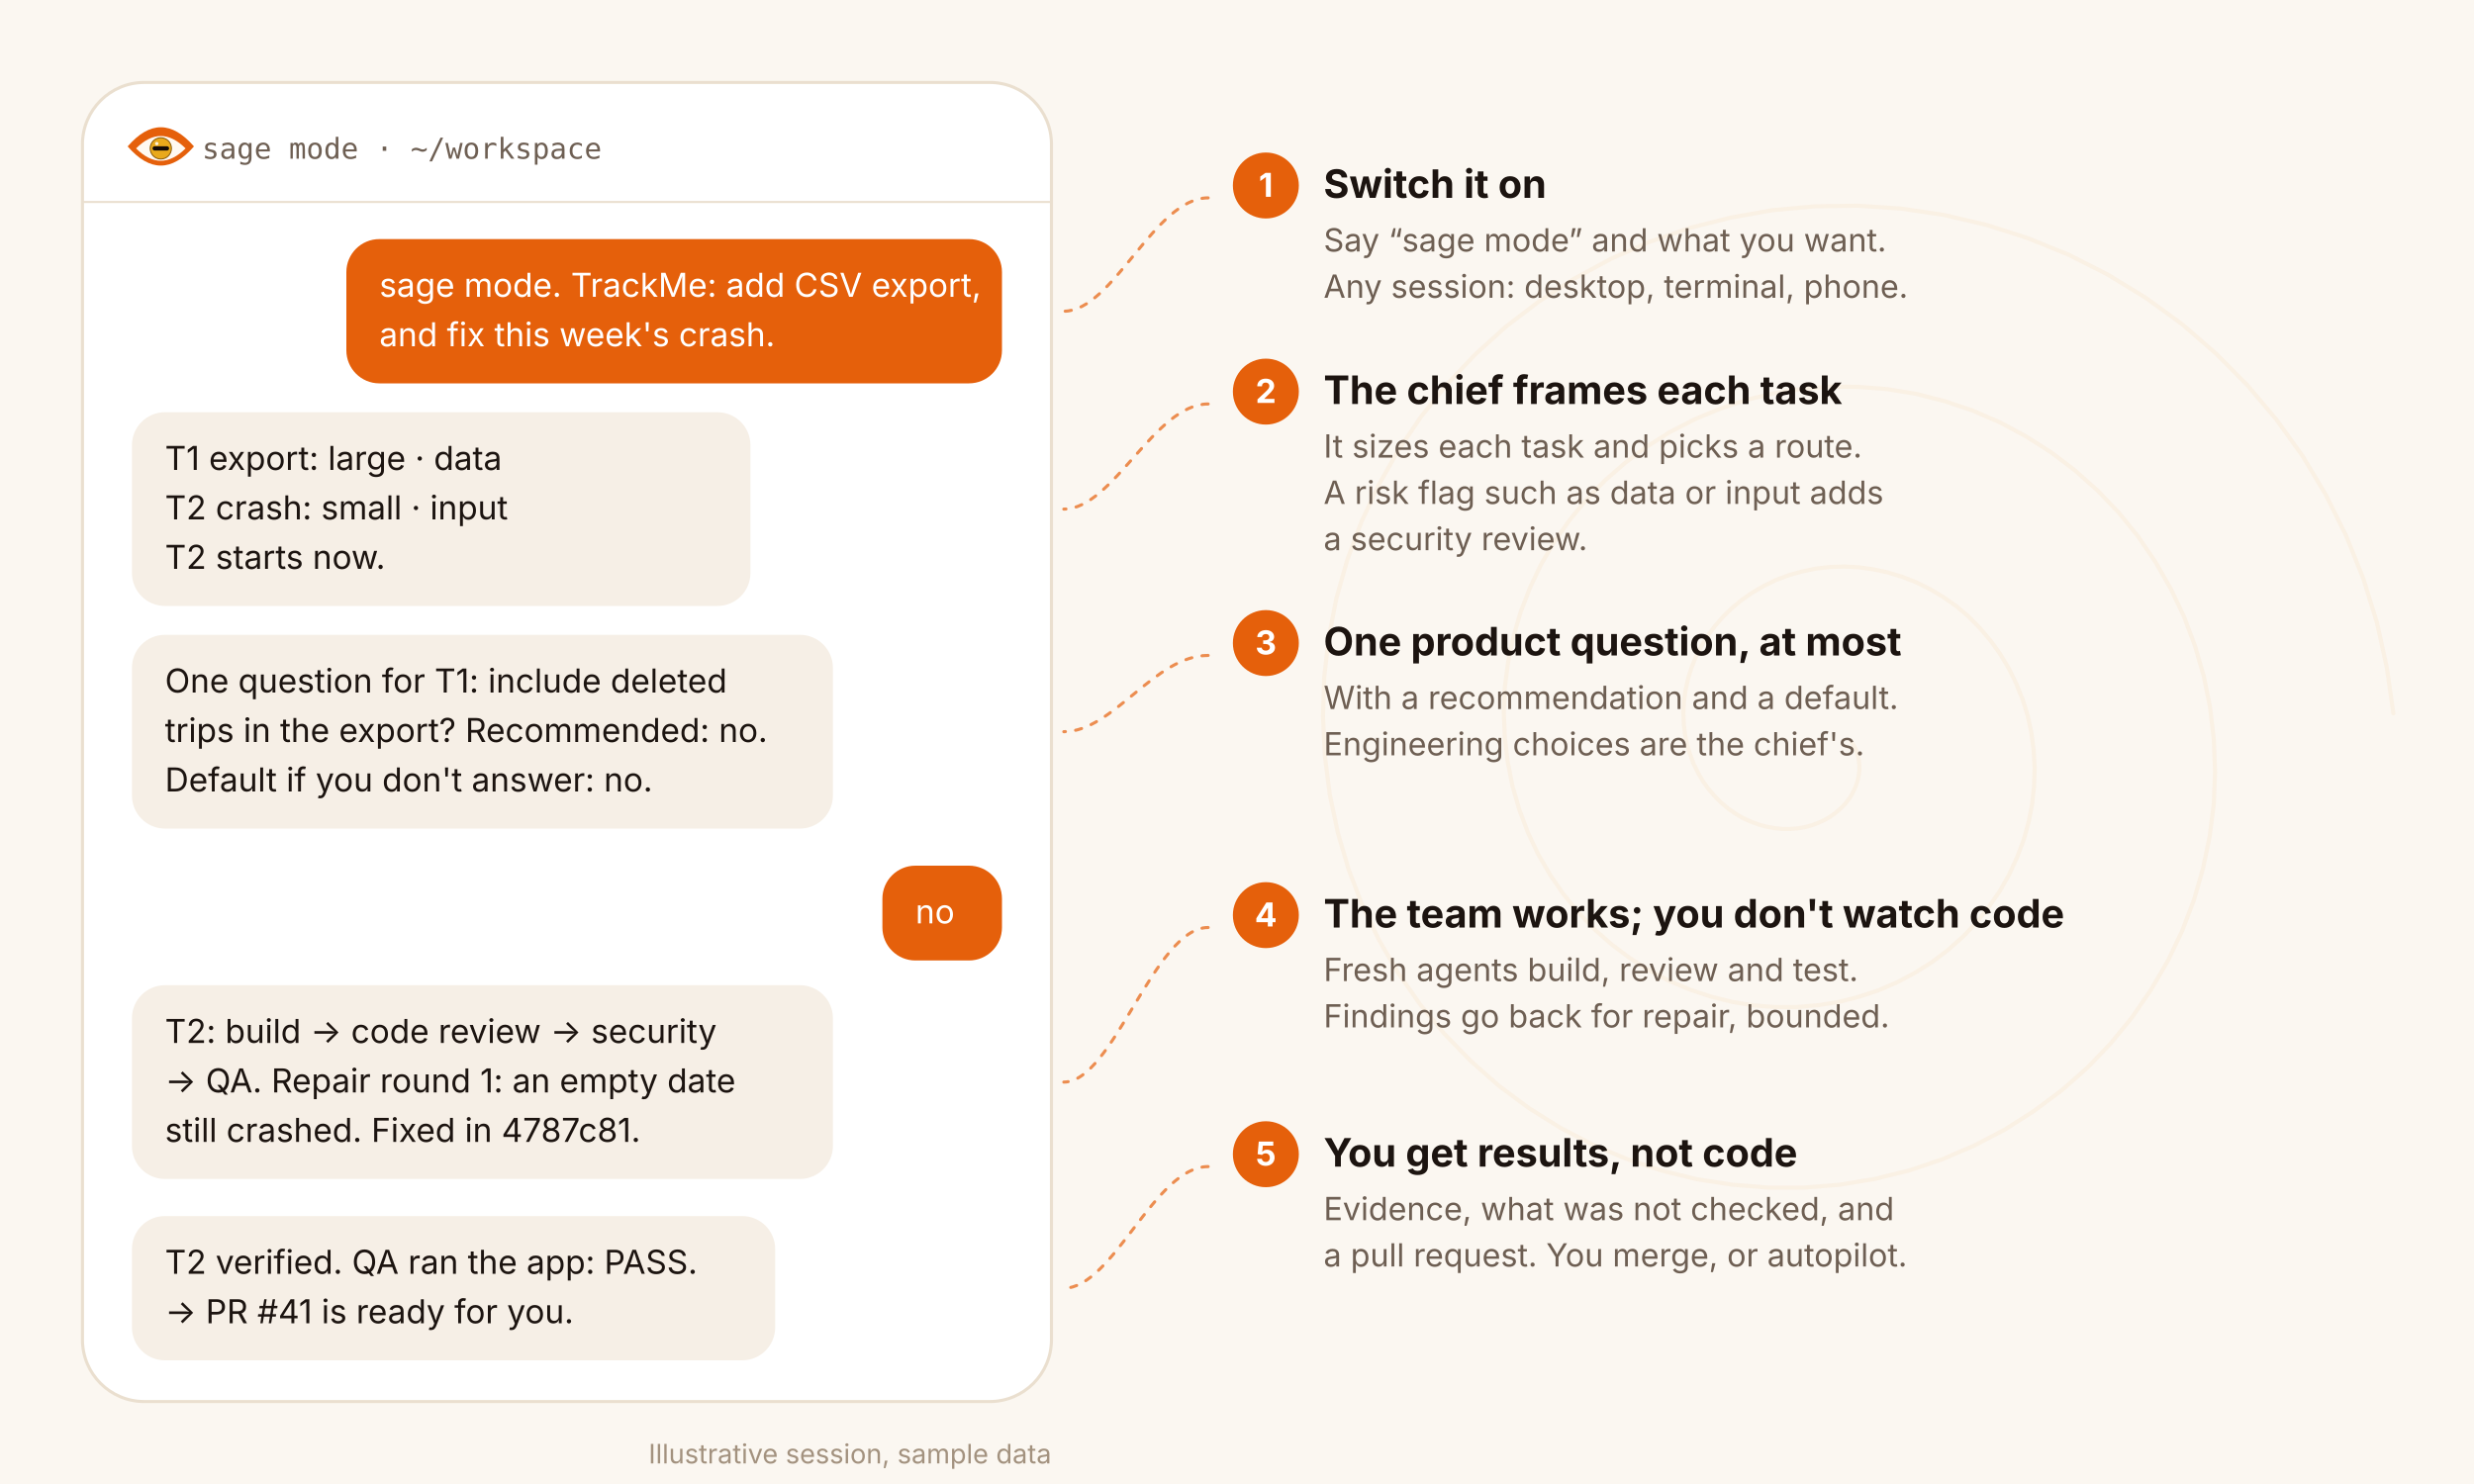
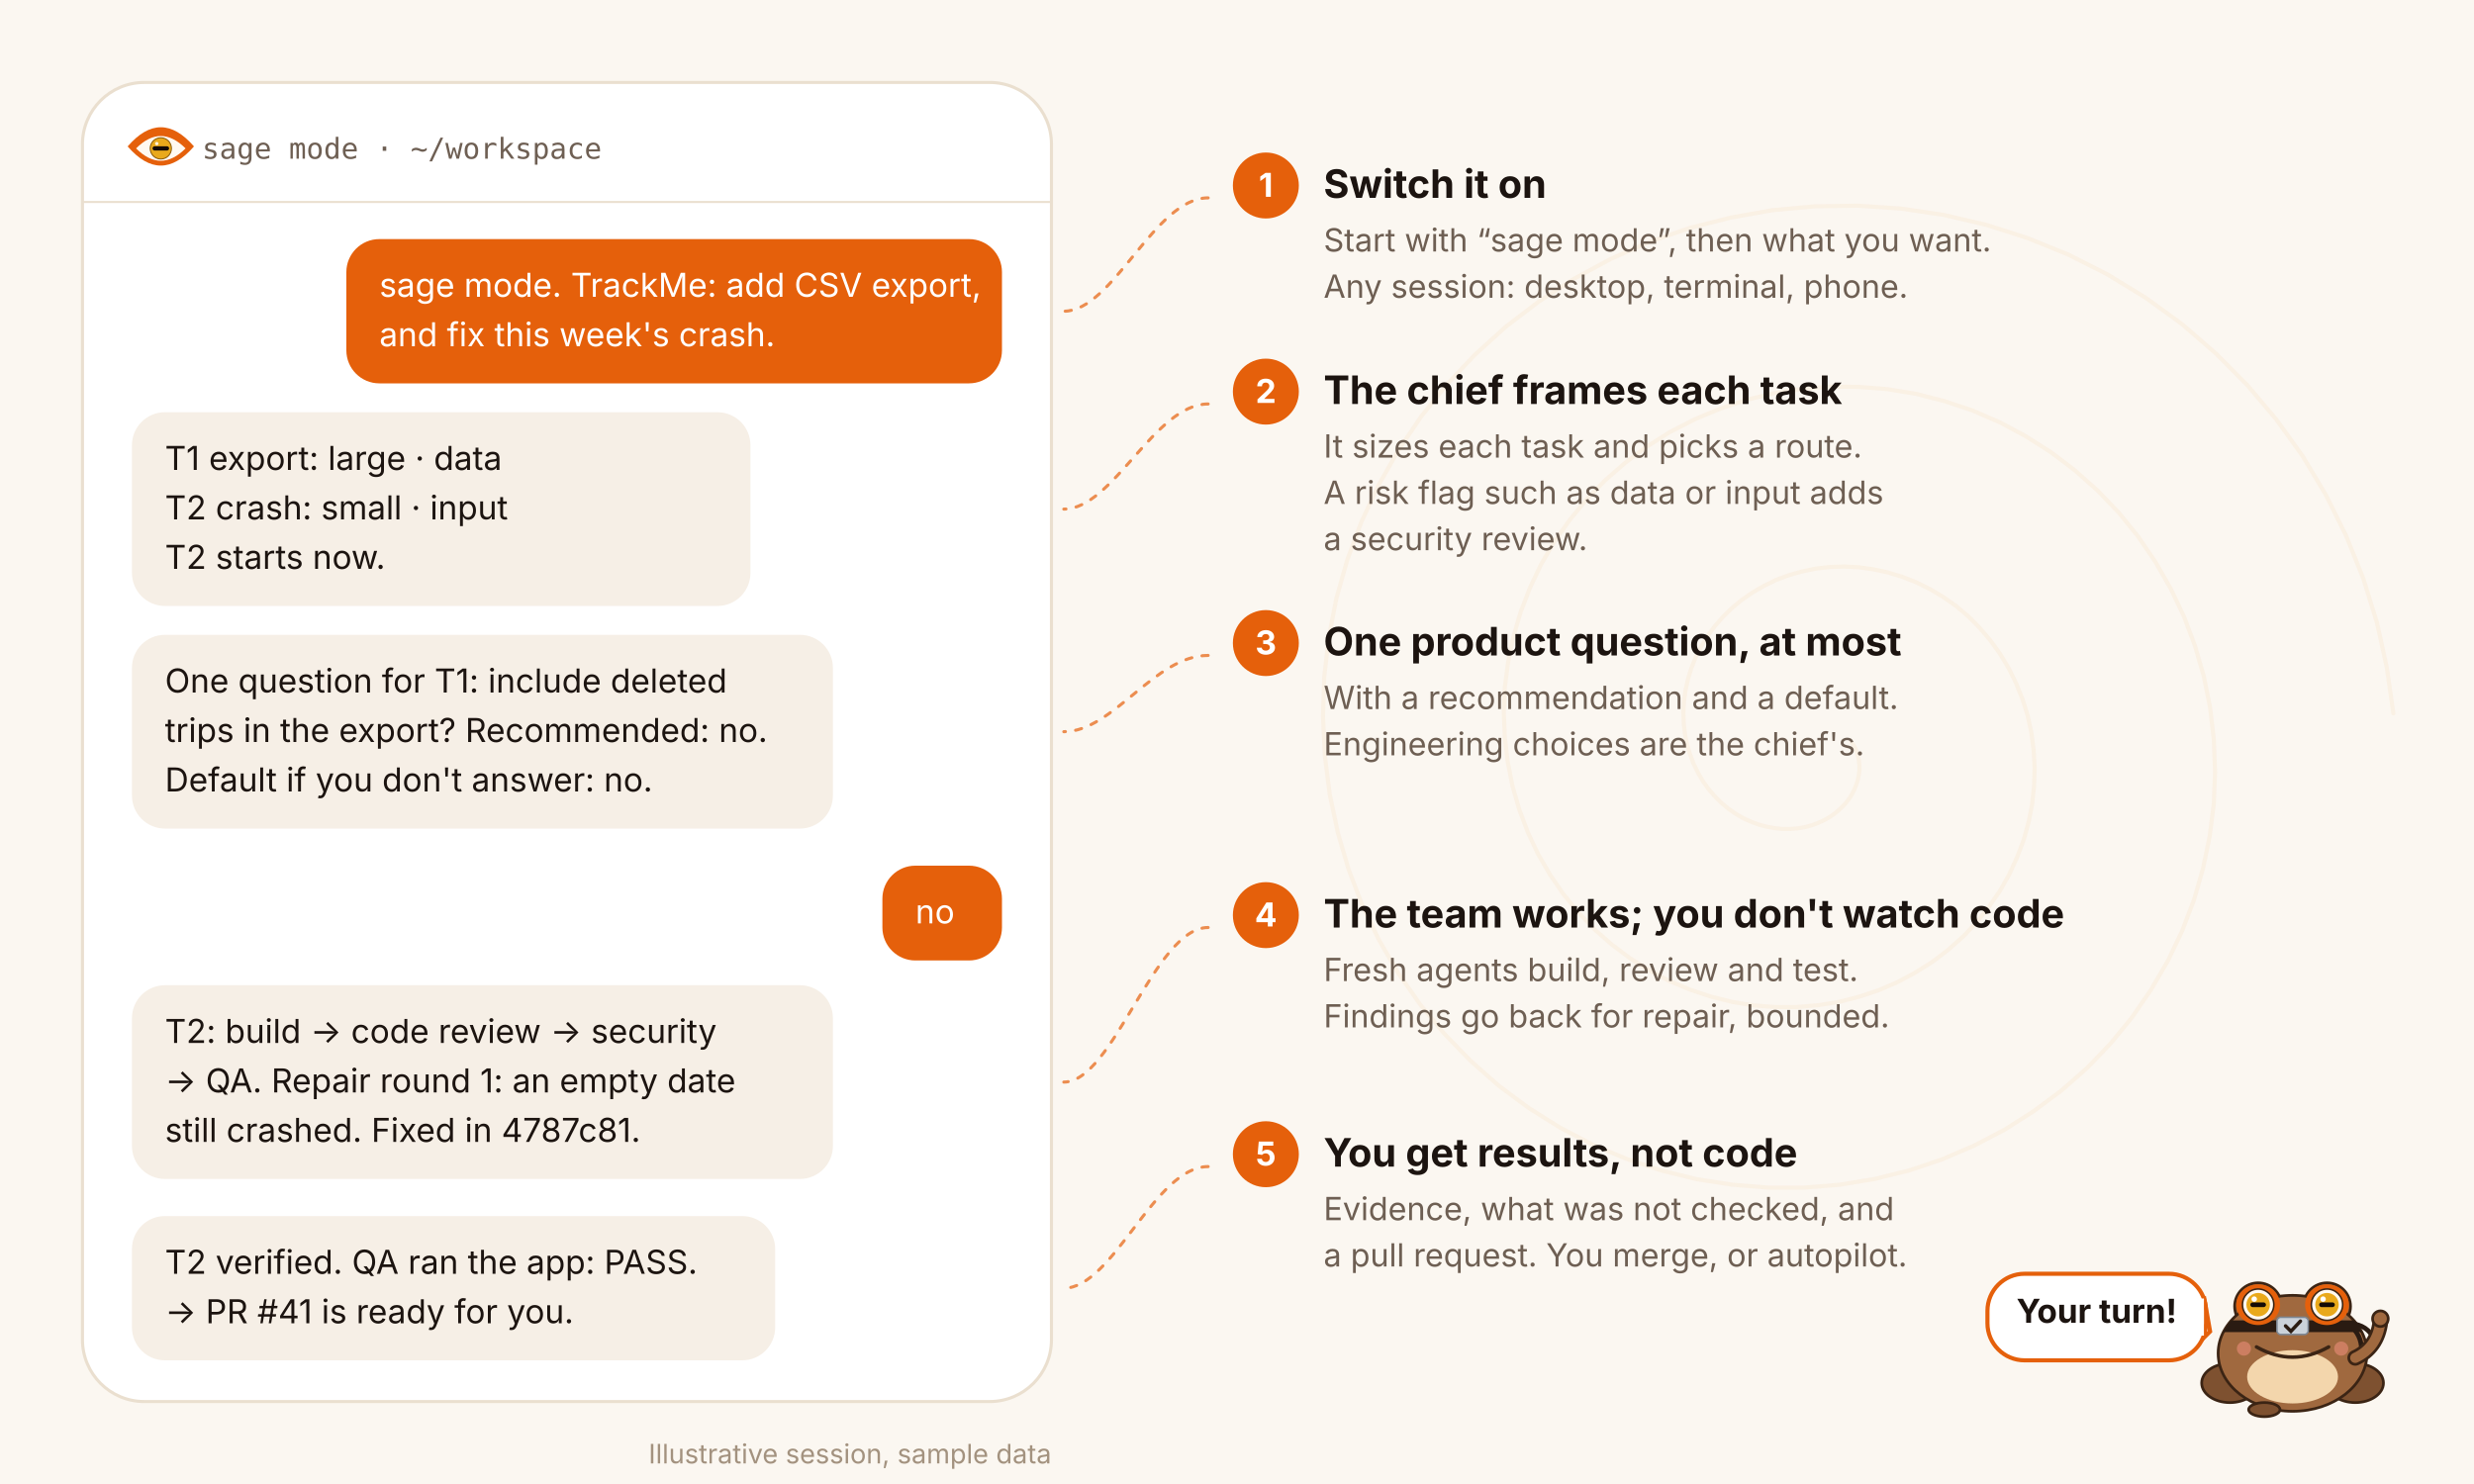
<svg xmlns="http://www.w3.org/2000/svg" viewBox="0 0 1200 720" width="1200" height="720" role="img" aria-label="Learn sage in five minutes: an illustrative session with numbered notes. 1, switch it on. 2, the chief frames each task. 3, one product question at most. 4, the team works. 5, you get results and a pull request.">
  <defs>
    <marker id="arrow" viewBox="0 0 10 10" refX="8" refY="5" markerWidth="7" markerHeight="7" orient="auto-start-reverse">
      <path d="M0 0 L10 5 L0 10 z" fill="#6E5F53" />
    </marker>
    <marker id="arrow-accent" viewBox="0 0 10 10" refX="8" refY="5" markerWidth="7" markerHeight="7" orient="auto-start-reverse">
      <path d="M0 0 L10 5 L0 10 z" fill="#E5600B" />
    </marker>
    <marker id="arrow-bad" viewBox="0 0 10 10" refX="8" refY="5" markerWidth="7" markerHeight="7" orient="auto-start-reverse">
      <path d="M0 0 L10 5 L0 10 z" fill="#C2412D" />
    </marker>
  </defs>
  <rect width="1200" height="720" fill="#FBF7F1" />
  <path d="M898.0 360.0 L 899.1 361.5 L 900.0 363.2 L 900.7 365.1 L 901.3 367.1 L 901.7 369.2 L 901.9 371.4 L 901.9 373.7 L 901.6 376.1 L 901.1 378.5 L 900.3 380.9 L 899.3 383.4 L 898.0 385.8 L 896.5 388.1 L 894.7 390.3 L 892.6 392.4 L 890.3 394.4 L 887.8 396.2 L 885.0 397.8 L 882.0 399.2 L 878.8 400.4 L 875.5 401.3 L 872.0 401.9 L 868.4 402.2 L 864.6 402.2 L 860.9 401.8 L 857.0 401.1 L 853.2 400.1 L 849.4 398.7 L 845.6 397.0 L 842.0 394.9 L 838.4 392.4 L 835.0 389.6 L 831.8 386.4 L 828.8 382.9 L 826.1 379.2 L 823.7 375.1 L 821.5 370.7 L 819.8 366.1 L 818.3 361.3 L 817.3 356.3 L 816.7 351.2 L 816.5 345.9 L 816.8 340.5 L 817.5 335.1 L 818.7 329.7 L 820.3 324.4 L 822.4 319.0 L 825.0 313.9 L 828.1 308.8 L 831.6 304.0 L 835.6 299.4 L 840.0 295.1 L 844.8 291.1 L 850.0 287.5 L 855.5 284.3 L 861.4 281.4 L 867.6 279.1 L 874.0 277.3 L 880.6 275.9 L 887.5 275.1 L 894.4 274.9 L 901.4 275.2 L 908.5 276.2 L 915.6 277.7 L 922.5 279.8 L 929.4 282.5 L 936.1 285.8 L 942.6 289.7 L 948.9 294.1 L 954.8 299.1 L 960.3 304.7 L 965.4 310.7 L 970.1 317.2 L 974.3 324.2 L 977.9 331.5 L 981.0 339.2 L 983.5 347.2 L 985.3 355.5 L 986.4 363.9 L 986.9 372.5 L 986.6 381.3 L 985.7 390.0 L 984.0 398.8 L 981.6 407.4 L 978.4 415.9 L 974.6 424.2 L 970.0 432.3 L 964.7 440.0 L 958.8 447.4 L 952.3 454.3 L 945.1 460.7 L 937.4 466.6 L 929.1 471.8 L 920.4 476.5 L 911.3 480.4 L 901.7 483.6 L 891.9 486.1 L 881.8 487.7 L 871.5 488.6 L 861.1 488.6 L 850.6 487.8 L 840.2 486.1 L 829.8 483.5 L 819.6 480.1 L 809.6 475.9 L 799.9 470.8 L 790.6 464.9 L 781.7 458.2 L 773.3 450.8 L 765.5 442.6 L 758.3 433.8 L 751.8 424.3 L 746.0 414.3 L 741.0 403.7 L 736.9 392.7 L 733.6 381.3 L 731.3 369.6 L 729.9 357.7 L 729.4 345.6 L 729.9 333.4 L 731.5 321.2 L 734.0 309.1 L 737.5 297.2 L 742.0 285.4 L 747.4 274.0 L 753.8 263.0 L 761.2 252.5 L 769.4 242.5 L 778.4 233.2 L 788.2 224.6 L 798.8 216.7 L 810.0 209.6 L 821.9 203.5 L 834.3 198.3 L 847.1 194.0 L 860.4 190.8 L 873.9 188.7 L 887.7 187.6 L 901.6 187.7 L 915.5 188.8 L 929.4 191.1 L 943.1 194.6 L 956.6 199.1 L 969.8 204.8 L 982.5 211.6 L 994.8 219.4 L 1006.4 228.2 L 1017.4 238.0 L 1027.6 248.6 L 1037.0 260.2 L 1045.4 272.5 L 1052.9 285.6 L 1059.4 299.3 L 1064.7 313.5 L 1069.0 328.3 L 1072.0 343.4 L 1073.8 358.8 L 1074.4 374.3 L 1073.8 390.0 L 1071.8 405.7 L 1068.6 421.2 L 1064.2 436.5 L 1058.5 451.5 L 1051.6 466.0 L 1043.4 480.1 L 1034.2 493.5 L 1023.8 506.2 L 1012.4 518.1 L 1000.0 529.0 L 986.6 539.0 L 972.5 548.0 L 957.6 555.8 L 942.0 562.5 L 925.9 567.9 L 909.3 572.0 L 892.3 574.8 L 875.1 576.2 L 857.7 576.2 L 840.3 574.8 L 822.9 572.1 L 805.8 567.9 L 789.0 562.3 L 772.6 555.4 L 756.7 547.1 L 741.4 537.5 L 726.9 526.7 L 713.3 514.7 L 700.6 501.6 L 688.9 487.4 L 678.3 472.3 L 669.0 456.3 L 660.9 439.5 L 654.2 422.0 L 648.9 404.0 L 645.0 385.5 L 642.6 366.6 L 641.7 347.6 L 642.3 328.4 L 644.5 309.3 L 648.2 290.3 L 653.5 271.6 L 660.3 253.3 L 668.6 235.5 L 678.3 218.4 L 689.4 202.0 L 701.8 186.5 L 715.5 172.0 L 730.4 158.5 L 746.4 146.3 L 763.4 135.3 L 781.3 125.6 L 799.9 117.4 L 819.3 110.7 L 839.3 105.6 L 859.6 102.0 L 880.3 100.1 L 901.2 99.8 L 922.1 101.2 L 942.9 104.3 L 963.5 109.1 L 983.7 115.6 L 1003.4 123.6 L 1022.5 133.3 L 1040.8 144.5 L 1058.3 157.2 L 1074.7 171.4 L 1090.0 186.8 L 1104.1 203.5 L 1116.9 221.3 L 1128.2 240.2 L 1138.0 260.0 L 1146.3 280.7 L 1152.9 302.0 L 1157.7 323.8 L 1160.9 346.1" fill="none" stroke="#F0A050" stroke-width="2" stroke-linecap="round" opacity="0.08" />
  <rect x="40" y="40" width="470" height="640" rx="30" fill="#FFFFFF" stroke="#EADFCF" stroke-width="1.5" />
  <path d="M61.92 71.04 Q 78 52.44, 94.08 71.04 Q 78 89.64, 61.92 71.04 Z" fill="#E5600B" stroke-width="0" stroke-linecap="round" />
  <path d="M66 72 Q 78 60, 90 72 Q 78 84, 66 72 Z" fill="#FFF9F1" stroke-width="0" stroke-linecap="round" />
  <circle cx="78" cy="72" r="5.16" fill="#E9A91B" stroke="#8A5A06" stroke-width="0.48" />
  <rect x="73.975" y="70.968" width="8.05" height="2.064" rx="1.032" fill="#140B06" />
  <circle cx="76.039" cy="69.678" r="0.826" fill="#FFFFFF" opacity="0.85" />
  <text x="98" y="77" font-family="ui-monospace, SFMono-Regular, Menlo, Consolas, monospace" font-size="14" font-weight="400" fill="#6E5F53" text-anchor="start">
    <tspan x="98" dy="0">sage mode · ~/workspace</tspan>
  </text>
  <path d="M40 98 L 510 98" fill="none" stroke="#EADFCF" stroke-width="1" stroke-linecap="round" />
  <rect x="168" y="116" width="318" height="70" rx="16" fill="#E5600B" />
  <text x="184" y="144" font-family="-apple-system, BlinkMacSystemFont, 'Segoe UI', Inter, Helvetica, Arial, sans-serif" font-size="16" font-weight="400" fill="#FFFFFF" text-anchor="start">
    <tspan x="184" dy="0">sage mode. TrackMe: add CSV export,</tspan>
    <tspan x="184" dy="24">and fix this week's crash.</tspan>
  </text>
  <rect x="64" y="200" width="300" height="94" rx="16" fill="#F6EFE6" />
  <text x="80" y="228" font-family="-apple-system, BlinkMacSystemFont, 'Segoe UI', Inter, Helvetica, Arial, sans-serif" font-size="16" font-weight="400" fill="#1C1410" text-anchor="start">
    <tspan x="80" dy="0">T1 export: large · data</tspan>
    <tspan x="80" dy="24">T2 crash: small · input</tspan>
    <tspan x="80" dy="24">T2 starts now.</tspan>
  </text>
  <rect x="64" y="308" width="340" height="94" rx="16" fill="#F6EFE6" />
  <text x="80" y="336" font-family="-apple-system, BlinkMacSystemFont, 'Segoe UI', Inter, Helvetica, Arial, sans-serif" font-size="16" font-weight="400" fill="#1C1410" text-anchor="start">
    <tspan x="80" dy="0">One question for T1: include deleted</tspan>
    <tspan x="80" dy="24">trips in the export? Recommended: no.</tspan>
    <tspan x="80" dy="24">Default if you don't answer: no.</tspan>
  </text>
  <rect x="428" y="420" width="58" height="46" rx="16" fill="#E5600B" />
  <text x="444" y="448" font-family="-apple-system, BlinkMacSystemFont, 'Segoe UI', Inter, Helvetica, Arial, sans-serif" font-size="16" font-weight="400" fill="#FFFFFF" text-anchor="start">
    <tspan x="444" dy="0">no</tspan>
  </text>
  <rect x="64" y="478" width="340" height="94" rx="16" fill="#F6EFE6" />
  <text x="80" y="506" font-family="-apple-system, BlinkMacSystemFont, 'Segoe UI', Inter, Helvetica, Arial, sans-serif" font-size="16" font-weight="400" fill="#1C1410" text-anchor="start">
    <tspan x="80" dy="0">T2: build → code review → security</tspan>
    <tspan x="80" dy="24">→ QA. Repair round 1: an empty date</tspan>
    <tspan x="80" dy="24">still crashed. Fixed in 4787c81.</tspan>
  </text>
  <rect x="64" y="590" width="312" height="70" rx="16" fill="#F6EFE6" />
  <text x="80" y="618" font-family="-apple-system, BlinkMacSystemFont, 'Segoe UI', Inter, Helvetica, Arial, sans-serif" font-size="16" font-weight="400" fill="#1C1410" text-anchor="start">
    <tspan x="80" dy="0">T2 verified. QA ran the app: PASS.</tspan>
    <tspan x="80" dy="24">→ PR #41 is ready for you.</tspan>
  </text>
  <text x="510" y="710" font-family="-apple-system, BlinkMacSystemFont, 'Segoe UI', Inter, Helvetica, Arial, sans-serif" font-size="13" font-weight="400" fill="#A3927F" text-anchor="end">
    <tspan x="510" dy="0">Illustrative session, sample data</tspan>
  </text>
+   <defs>
+     <clipPath id="toad-body-3">
+       <ellipse cx="1112" cy="656.6" rx="36.1" ry="28.12" />
+     </clipPath>
+   </defs>
+   <ellipse cx="1081.6" cy="671" rx="13.68" ry="9.5" fill="#7E5130" stroke="#3B2414" stroke-width="1.33" />
+   <ellipse cx="1142.4" cy="671" rx="13.68" ry="9.5" fill="#7E5130" stroke="#3B2414" stroke-width="1.33" />
+   <circle cx="1095.3" cy="633.8" r="11.4" fill="#A0693F" stroke="#3B2414" stroke-width="1.33" />
+   <circle cx="1128.7" cy="633.8" r="11.4" fill="#A0693F" stroke="#3B2414" stroke-width="1.33" />
+   <ellipse cx="1112" cy="656.6" rx="36.1" ry="28.12" fill="#A0693F" stroke="#3B2414" stroke-width="1.33" />
+   <ellipse cx="1112" cy="668" rx="22.04" ry="12.92" fill="#F3D6AC" />
+   <g clip-path="url(#toad-body-3)">
+     <rect x="1074" y="640.6" width="76" height="5.7" rx="0" fill="#2A1B12" />
+   </g>
+   <path d="M1140.1 642.1 q 8.36 0.76 11.4 7.6" fill="none" stroke="#2A1B12" stroke-width="2.28" stroke-linecap="round" />
+   <path d="M1140.1 643.3 q 5.32 4.56 5.32 11.4" fill="none" stroke="#2A1B12" stroke-width="2.28" stroke-linecap="round" />
+   <rect x="1104.4" y="639.1" width="15.2" height="8.36" rx="1.9" fill="#CBD2DA" stroke="#7D8794" stroke-width="0.76" />
+   <path d="M1108.6 643.3 L 1111.2 645.9 L 1115.8 641" fill="none" stroke="#2A1B12" stroke-width="1.71" stroke-linecap="round" />
+   <ellipse cx="1095.3" cy="633" rx="10.64" ry="9.88" fill="#E5600B" />
+   <circle cx="1095.3" cy="633" r="7.6" fill="#FFF9F1" stroke="#3B2414" stroke-width="0.76" />
+   <circle cx="1095.3" cy="633" r="5.7" fill="#E9A91B" />
+   <rect x="1091.5" y="631.9" width="7.6" height="2.28" rx="1.14" fill="#140B06" />
+   <circle cx="1093.4" cy="630.3" r="1.33" fill="#FFFFFF" />
+   <ellipse cx="1128.7" cy="633" rx="10.64" ry="9.88" fill="#E5600B" />
+   <circle cx="1128.7" cy="633" r="7.6" fill="#FFF9F1" stroke="#3B2414" stroke-width="0.76" />
+   <circle cx="1128.7" cy="633" r="5.7" fill="#E9A91B" />
+   <rect x="1124.9" y="631.9" width="7.6" height="2.28" rx="1.14" fill="#140B06" />
+   <circle cx="1126.8" cy="630.3" r="1.33" fill="#FFFFFF" />
+   <circle cx="1088.4" cy="654.3" r="3.42" fill="#F0907E" opacity="0.55" />
+   <circle cx="1135.6" cy="654.3" r="3.42" fill="#F0907E" opacity="0.55" />
+   <path d="M1094.5 653.5 Q 1112 663.4 1129.5 653.5" fill="none" stroke="#3B2414" stroke-width="1.71" stroke-linecap="round" />
+   <ellipse cx="1098.3" cy="683.9" rx="7.6" ry="3.42" fill="#7E5130" stroke="#3B2414" stroke-width="1.33" />
+   <path d="M1142.4 658.8 Q 1153 653.9 1154.6 641.4" fill="none" stroke="#3B2414" stroke-width="7.6" stroke-linecap="round" />
+   <path d="M1142.4 658.8 Q 1153 653.9 1154.6 641.4" fill="none" stroke="#A0693F" stroke-width="4.94" stroke-linecap="round" />
+   <circle cx="1154.6" cy="639.8" r="3.8" fill="#A0693F" stroke="#3B2414" stroke-width="1.33" />
+   <path d="M1069 629 L 1072 646 L 1069 649 Z" fill="#FFFFFF" stroke="#E5600B" stroke-width="2" stroke-linecap="round" />
+   <rect x="964" y="618" width="106" height="42" rx="18" fill="#FFFFFF" stroke="#E5600B" stroke-width="2" />
+   <rect x="1066" y="630" width="3" height="18" rx="0" fill="#FFFFFF" />
+   <text x="1017" y="641.8" font-family="-apple-system, BlinkMacSystemFont, 'Segoe UI', Inter, Helvetica, Arial, sans-serif" font-size="16" font-weight="750" fill="#1C1410" text-anchor="middle">
+     <tspan x="1017" dy="0">Your turn!</tspan>
+   </text>
  <path d="M586 96 C 560 96, 540 151, 516 151" fill="none" stroke="#E5600B" stroke-width="1.5" stroke-dasharray="3 5" stroke-linecap="round" opacity="0.7" />
  <circle cx="614" cy="90" r="16" fill="#E5600B" />
  <text x="614" y="95.5" font-family="-apple-system, BlinkMacSystemFont, 'Segoe UI', Inter, Helvetica, Arial, sans-serif" font-size="16" font-weight="750" fill="#FFFFFF" text-anchor="middle">
    <tspan x="614" dy="0">1</tspan>
  </text>
  <text x="642" y="96" font-family="-apple-system, BlinkMacSystemFont, 'Segoe UI', Inter, Helvetica, Arial, sans-serif" font-size="19" font-weight="700" fill="#1C1410" text-anchor="start">
    <tspan x="642" dy="0">Switch it on</tspan>
  </text>
  <text x="642" y="122" font-family="-apple-system, BlinkMacSystemFont, 'Segoe UI', Inter, Helvetica, Arial, sans-serif" font-size="15.5" font-weight="400" fill="#6E5F53" text-anchor="start">
-     <tspan x="642" dy="0">Say “sage mode” and what you want.</tspan>
+     <tspan x="642" dy="0">Start with “sage mode”, then what you want.</tspan>
    <tspan x="642" dy="22.475">Any session: desktop, terminal, phone.</tspan>
  </text>
  <path d="M586 196 C 560 196, 540 247, 516 247" fill="none" stroke="#E5600B" stroke-width="1.5" stroke-dasharray="3 5" stroke-linecap="round" opacity="0.7" />
  <circle cx="614" cy="190" r="16" fill="#E5600B" />
  <text x="614" y="195.5" font-family="-apple-system, BlinkMacSystemFont, 'Segoe UI', Inter, Helvetica, Arial, sans-serif" font-size="16" font-weight="750" fill="#FFFFFF" text-anchor="middle">
    <tspan x="614" dy="0">2</tspan>
  </text>
  <text x="642" y="196" font-family="-apple-system, BlinkMacSystemFont, 'Segoe UI', Inter, Helvetica, Arial, sans-serif" font-size="19" font-weight="700" fill="#1C1410" text-anchor="start">
    <tspan x="642" dy="0">The chief frames each task</tspan>
  </text>
  <text x="642" y="222" font-family="-apple-system, BlinkMacSystemFont, 'Segoe UI', Inter, Helvetica, Arial, sans-serif" font-size="15.5" font-weight="400" fill="#6E5F53" text-anchor="start">
    <tspan x="642" dy="0">It sizes each task and picks a route.</tspan>
    <tspan x="642" dy="22.475">A risk flag such as data or input adds</tspan>
    <tspan x="642" dy="22.475">a security review.</tspan>
  </text>
  <path d="M586 318 C 560 318, 540 355, 516 355" fill="none" stroke="#E5600B" stroke-width="1.5" stroke-dasharray="3 5" stroke-linecap="round" opacity="0.7" />
  <circle cx="614" cy="312" r="16" fill="#E5600B" />
  <text x="614" y="317.5" font-family="-apple-system, BlinkMacSystemFont, 'Segoe UI', Inter, Helvetica, Arial, sans-serif" font-size="16" font-weight="750" fill="#FFFFFF" text-anchor="middle">
    <tspan x="614" dy="0">3</tspan>
  </text>
  <text x="642" y="318" font-family="-apple-system, BlinkMacSystemFont, 'Segoe UI', Inter, Helvetica, Arial, sans-serif" font-size="19" font-weight="700" fill="#1C1410" text-anchor="start">
    <tspan x="642" dy="0">One product question, at most</tspan>
  </text>
  <text x="642" y="344" font-family="-apple-system, BlinkMacSystemFont, 'Segoe UI', Inter, Helvetica, Arial, sans-serif" font-size="15.5" font-weight="400" fill="#6E5F53" text-anchor="start">
    <tspan x="642" dy="0">With a recommendation and a default.</tspan>
    <tspan x="642" dy="22.475">Engineering choices are the chief's.</tspan>
  </text>
  <path d="M586 450 C 560 450, 540 525, 516 525" fill="none" stroke="#E5600B" stroke-width="1.5" stroke-dasharray="3 5" stroke-linecap="round" opacity="0.7" />
  <circle cx="614" cy="444" r="16" fill="#E5600B" />
  <text x="614" y="449.5" font-family="-apple-system, BlinkMacSystemFont, 'Segoe UI', Inter, Helvetica, Arial, sans-serif" font-size="16" font-weight="750" fill="#FFFFFF" text-anchor="middle">
    <tspan x="614" dy="0">4</tspan>
  </text>
  <text x="642" y="450" font-family="-apple-system, BlinkMacSystemFont, 'Segoe UI', Inter, Helvetica, Arial, sans-serif" font-size="19" font-weight="700" fill="#1C1410" text-anchor="start">
    <tspan x="642" dy="0">The team works; you don't watch code</tspan>
  </text>
  <text x="642" y="476" font-family="-apple-system, BlinkMacSystemFont, 'Segoe UI', Inter, Helvetica, Arial, sans-serif" font-size="15.5" font-weight="400" fill="#6E5F53" text-anchor="start">
    <tspan x="642" dy="0">Fresh agents build, review and test.</tspan>
    <tspan x="642" dy="22.475">Findings go back for repair, bounded.</tspan>
  </text>
  <path d="M586 566 C 560 566, 540 625, 516 625" fill="none" stroke="#E5600B" stroke-width="1.5" stroke-dasharray="3 5" stroke-linecap="round" opacity="0.7" />
  <circle cx="614" cy="560" r="16" fill="#E5600B" />
  <text x="614" y="565.5" font-family="-apple-system, BlinkMacSystemFont, 'Segoe UI', Inter, Helvetica, Arial, sans-serif" font-size="16" font-weight="750" fill="#FFFFFF" text-anchor="middle">
    <tspan x="614" dy="0">5</tspan>
  </text>
  <text x="642" y="566" font-family="-apple-system, BlinkMacSystemFont, 'Segoe UI', Inter, Helvetica, Arial, sans-serif" font-size="19" font-weight="700" fill="#1C1410" text-anchor="start">
    <tspan x="642" dy="0">You get results, not code</tspan>
  </text>
  <text x="642" y="592" font-family="-apple-system, BlinkMacSystemFont, 'Segoe UI', Inter, Helvetica, Arial, sans-serif" font-size="15.5" font-weight="400" fill="#6E5F53" text-anchor="start">
    <tspan x="642" dy="0">Evidence, what was not checked, and</tspan>
    <tspan x="642" dy="22.475">a pull request. You merge, or autopilot.</tspan>
  </text>
</svg>
